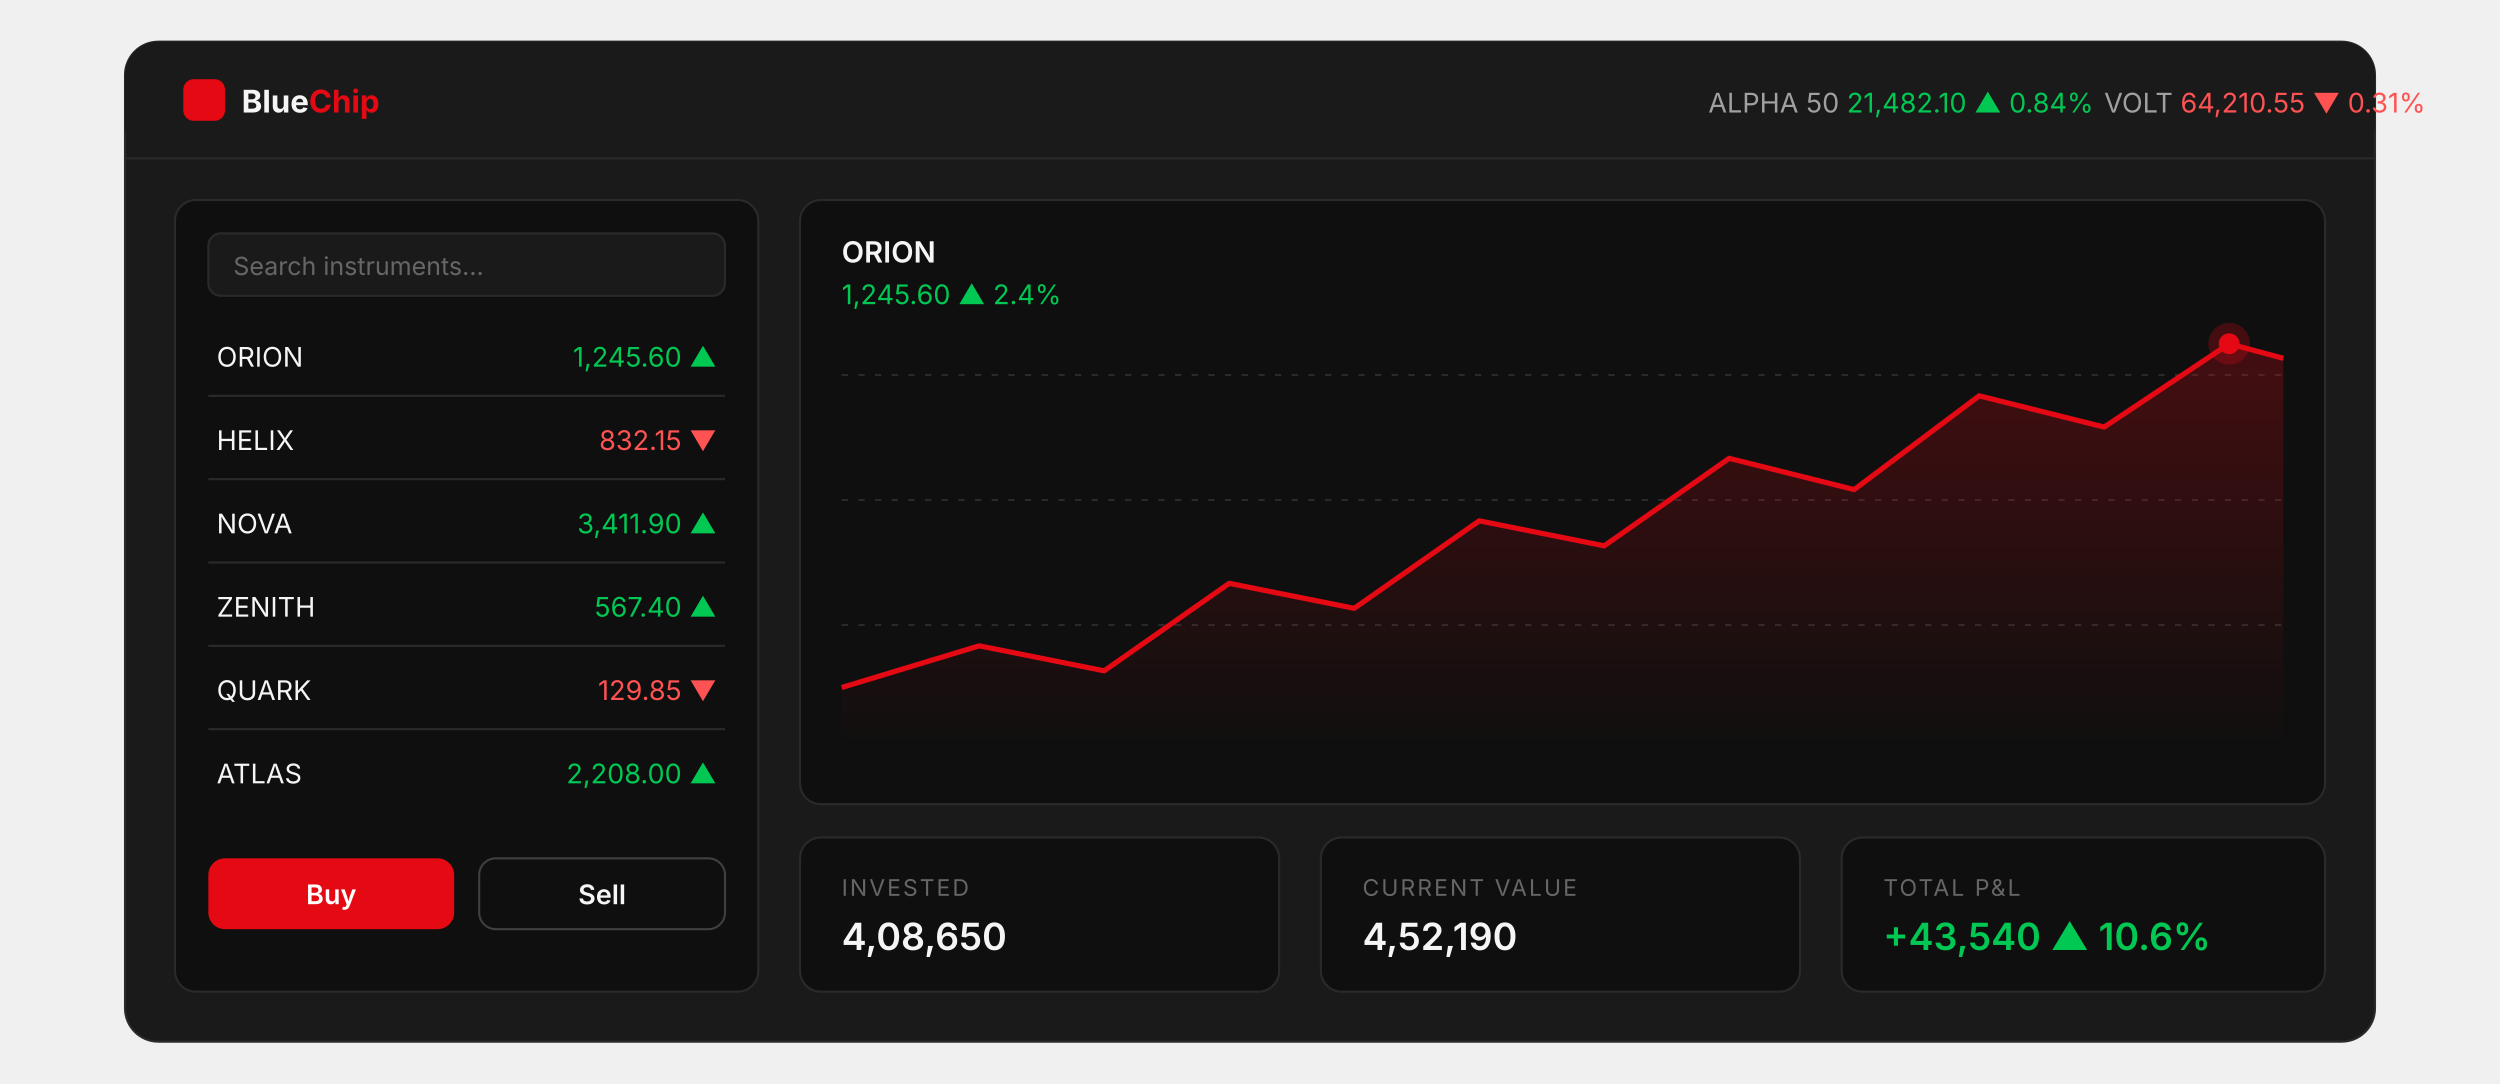
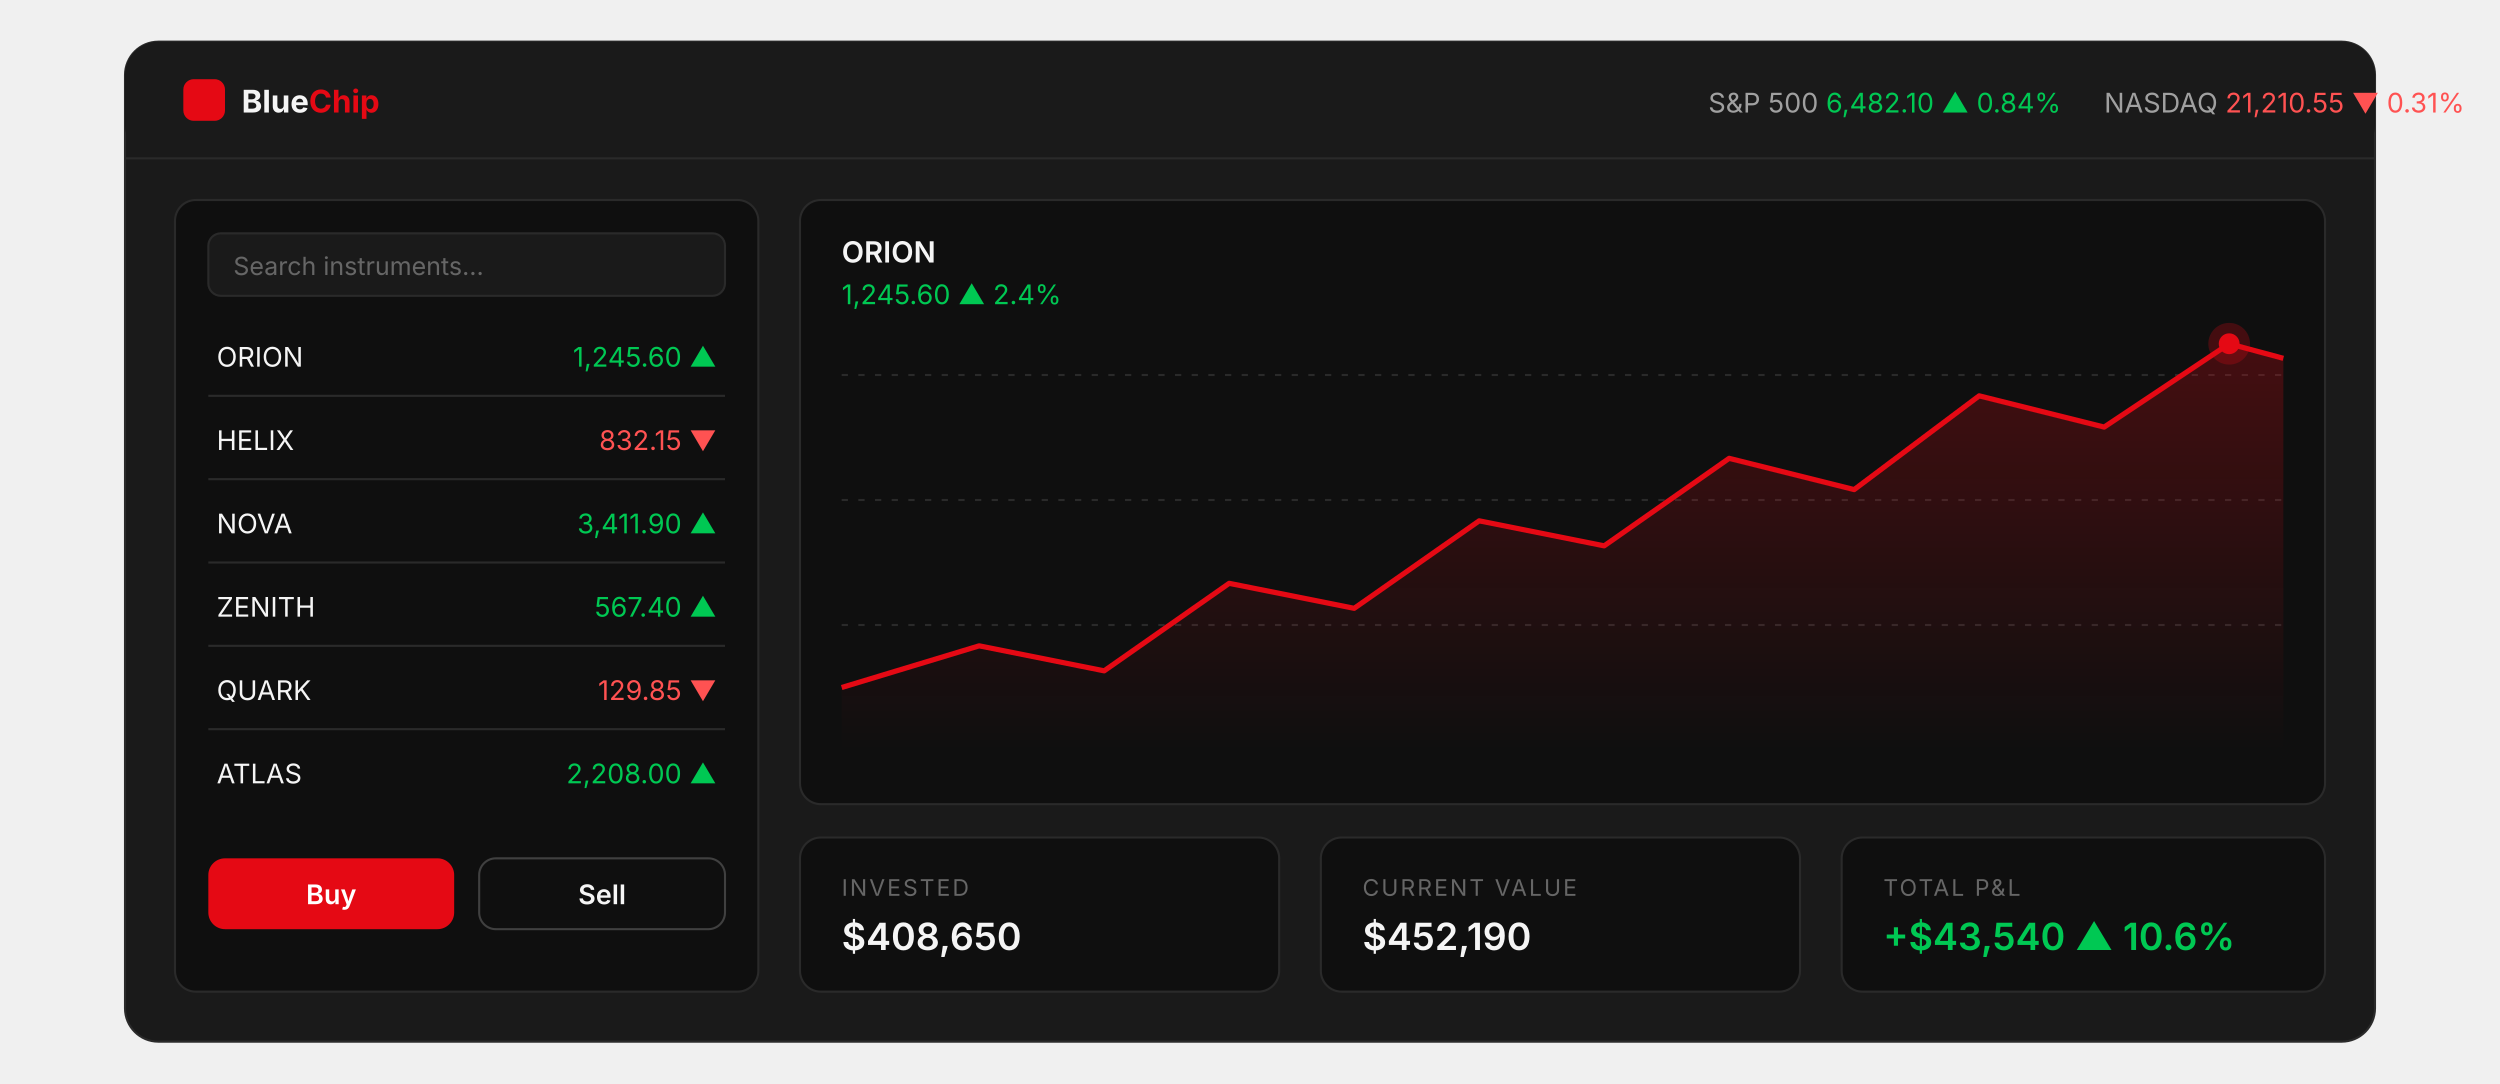
<svg xmlns="http://www.w3.org/2000/svg" viewBox="0 0 1200 520" width="1200" height="520">
  <defs>
    <linearGradient id="chartFill" x1="0" y1="0" x2="0" y2="1">
      <stop offset="0" stop-color="#e50914" stop-opacity="0.25" />
      <stop offset="1" stop-color="#e50914" stop-opacity="0" />
    </linearGradient>
  </defs>
  <rect x="60" y="20" width="1080" height="480" rx="16" fill="#1a1a1a" stroke="#2a2a2a" />
  <rect x="60" y="20" width="1080" height="56" rx="16" fill="#1a1a1a" />
  <line x1="60" y1="76" x2="1140" y2="76" stroke="#2a2a2a" />
  <rect x="88" y="38" width="20" height="20" rx="5" fill="#e50914" />
  <text x="116" y="54" font-family="Inter, sans-serif" font-size="15" font-weight="700" fill="#f5f5f5">Blue<tspan fill="#e50914">Chip</tspan>
  </text>
-   <text x="820" y="54" font-family="Inter, sans-serif" font-size="13" fill="#a0a0a0">ALPHA 50 <tspan fill="#00c853">21,482.10 ▲ 0.84%</tspan>
+   <text x="820" y="54" font-family="Inter, sans-serif" font-size="13" fill="#a0a0a0">S&amp;P 500 <tspan fill="#00c853">6,482.10 ▲ 0.84%</tspan>
  </text>
-   <text x="1010" y="54" font-family="Inter, sans-serif" font-size="13" fill="#a0a0a0">VOLT <tspan fill="#ff5252">64,210.55 ▼ 0.31%</tspan>
+   <text x="1010" y="54" font-family="Inter, sans-serif" font-size="13" fill="#a0a0a0">NASDAQ <tspan fill="#ff5252">21,210.55 ▼ 0.31%</tspan>
  </text>
  <rect x="84" y="96" width="280" height="380" rx="10" fill="#0f0f0f" stroke="#2a2a2a" />
  <rect x="100" y="112" width="248" height="30" rx="6" fill="#1a1a1a" stroke="#2a2a2a" />
  <text x="112" y="132" font-family="Inter, sans-serif" font-size="12" fill="#666666">Search instruments…</text>
  <g font-family="Inter, sans-serif" font-size="13">
    <text x="104" y="176" fill="#f5f5f5">ORION</text>
    <text x="344" y="176" fill="#00c853" text-anchor="end">1,245.60 ▲</text>
    <line x1="100" y1="190" x2="348" y2="190" stroke="#2a2a2a" />
    <text x="104" y="216" fill="#f5f5f5">HELIX</text>
    <text x="344" y="216" fill="#ff5252" text-anchor="end">832.15 ▼</text>
    <line x1="100" y1="230" x2="348" y2="230" stroke="#2a2a2a" />
    <text x="104" y="256" fill="#f5f5f5">NOVA</text>
    <text x="344" y="256" fill="#00c853" text-anchor="end">3,411.90 ▲</text>
    <line x1="100" y1="270" x2="348" y2="270" stroke="#2a2a2a" />
    <text x="104" y="296" fill="#f5f5f5">ZENITH</text>
    <text x="344" y="296" fill="#00c853" text-anchor="end">567.40 ▲</text>
    <line x1="100" y1="310" x2="348" y2="310" stroke="#2a2a2a" />
    <text x="104" y="336" fill="#f5f5f5">QUARK</text>
    <text x="344" y="336" fill="#ff5252" text-anchor="end">129.85 ▼</text>
    <line x1="100" y1="350" x2="348" y2="350" stroke="#2a2a2a" />
    <text x="104" y="376" fill="#f5f5f5">ATLAS</text>
    <text x="344" y="376" fill="#00c853" text-anchor="end">2,208.00 ▲</text>
  </g>
  <rect x="100" y="412" width="118" height="34" rx="8" fill="#e50914" />
  <text x="159" y="434" font-family="Inter, sans-serif" font-size="13" font-weight="600" fill="#ffffff" text-anchor="middle">Buy</text>
  <rect x="230" y="412" width="118" height="34" rx="8" fill="none" stroke="#404040" />
  <text x="289" y="434" font-family="Inter, sans-serif" font-size="13" font-weight="600" fill="#f5f5f5" text-anchor="middle">Sell</text>
  <rect x="384" y="96" width="732" height="290" rx="10" fill="#0f0f0f" stroke="#2a2a2a" />
  <text x="404" y="126" font-family="Inter, sans-serif" font-size="14" font-weight="600" fill="#f5f5f5">ORION</text>
  <text x="404" y="146" font-family="Inter, sans-serif" font-size="13" fill="#00c853">1,245.60 ▲ 2.4%</text>
  <g stroke="#2a2a2a" stroke-dasharray="3 5">
    <line x1="404" y1="180" x2="1096" y2="180" />
    <line x1="404" y1="240" x2="1096" y2="240" />
    <line x1="404" y1="300" x2="1096" y2="300" />
  </g>
  <path d="M404 330 L470 310 L530 322 L590 280 L650 292 L710 250 L770 262 L830 220 L890 235 L950 190 L1010 205 L1070 165 L1096 172 L1096 360 L404 360 Z" fill="url(#chartFill)" />
  <path d="M404 330 L470 310 L530 322 L590 280 L650 292 L710 250 L770 262 L830 220 L890 235 L950 190 L1010 205 L1070 165 L1096 172" fill="none" stroke="#e50914" stroke-width="2.5" stroke-linejoin="round" />
  <circle cx="1070" cy="165" r="5" fill="#e50914" />
  <circle cx="1070" cy="165" r="10" fill="#e50914" opacity="0.25" />
  <g font-family="Inter, sans-serif">
    <rect x="384" y="402" width="230" height="74" rx="10" fill="#0f0f0f" stroke="#2a2a2a" />
    <text x="404" y="430" font-size="11" fill="#666666" letter-spacing="1">INVESTED</text>
-     <text x="404" y="456" font-size="18" font-weight="600" fill="#f5f5f5">4,08,650</text>
+     <text x="404" y="456" font-size="18" font-weight="600" fill="#f5f5f5">$408,650</text>
    <rect x="634" y="402" width="230" height="74" rx="10" fill="#0f0f0f" stroke="#2a2a2a" />
    <text x="654" y="430" font-size="11" fill="#666666" letter-spacing="1">CURRENT VALUE</text>
-     <text x="654" y="456" font-size="18" font-weight="600" fill="#f5f5f5">4,52,190</text>
+     <text x="654" y="456" font-size="18" font-weight="600" fill="#f5f5f5">$452,190</text>
    <rect x="884" y="402" width="232" height="74" rx="10" fill="#0f0f0f" stroke="#2a2a2a" />
    <text x="904" y="430" font-size="11" fill="#666666" letter-spacing="1">TOTAL P&amp;L</text>
-     <text x="904" y="456" font-size="18" font-weight="600" fill="#00c853">+43,540 ▲ 10.6%</text>
+     <text x="904" y="456" font-size="18" font-weight="600" fill="#00c853">+$43,540 ▲ 10.6%</text>
  </g>
</svg>
